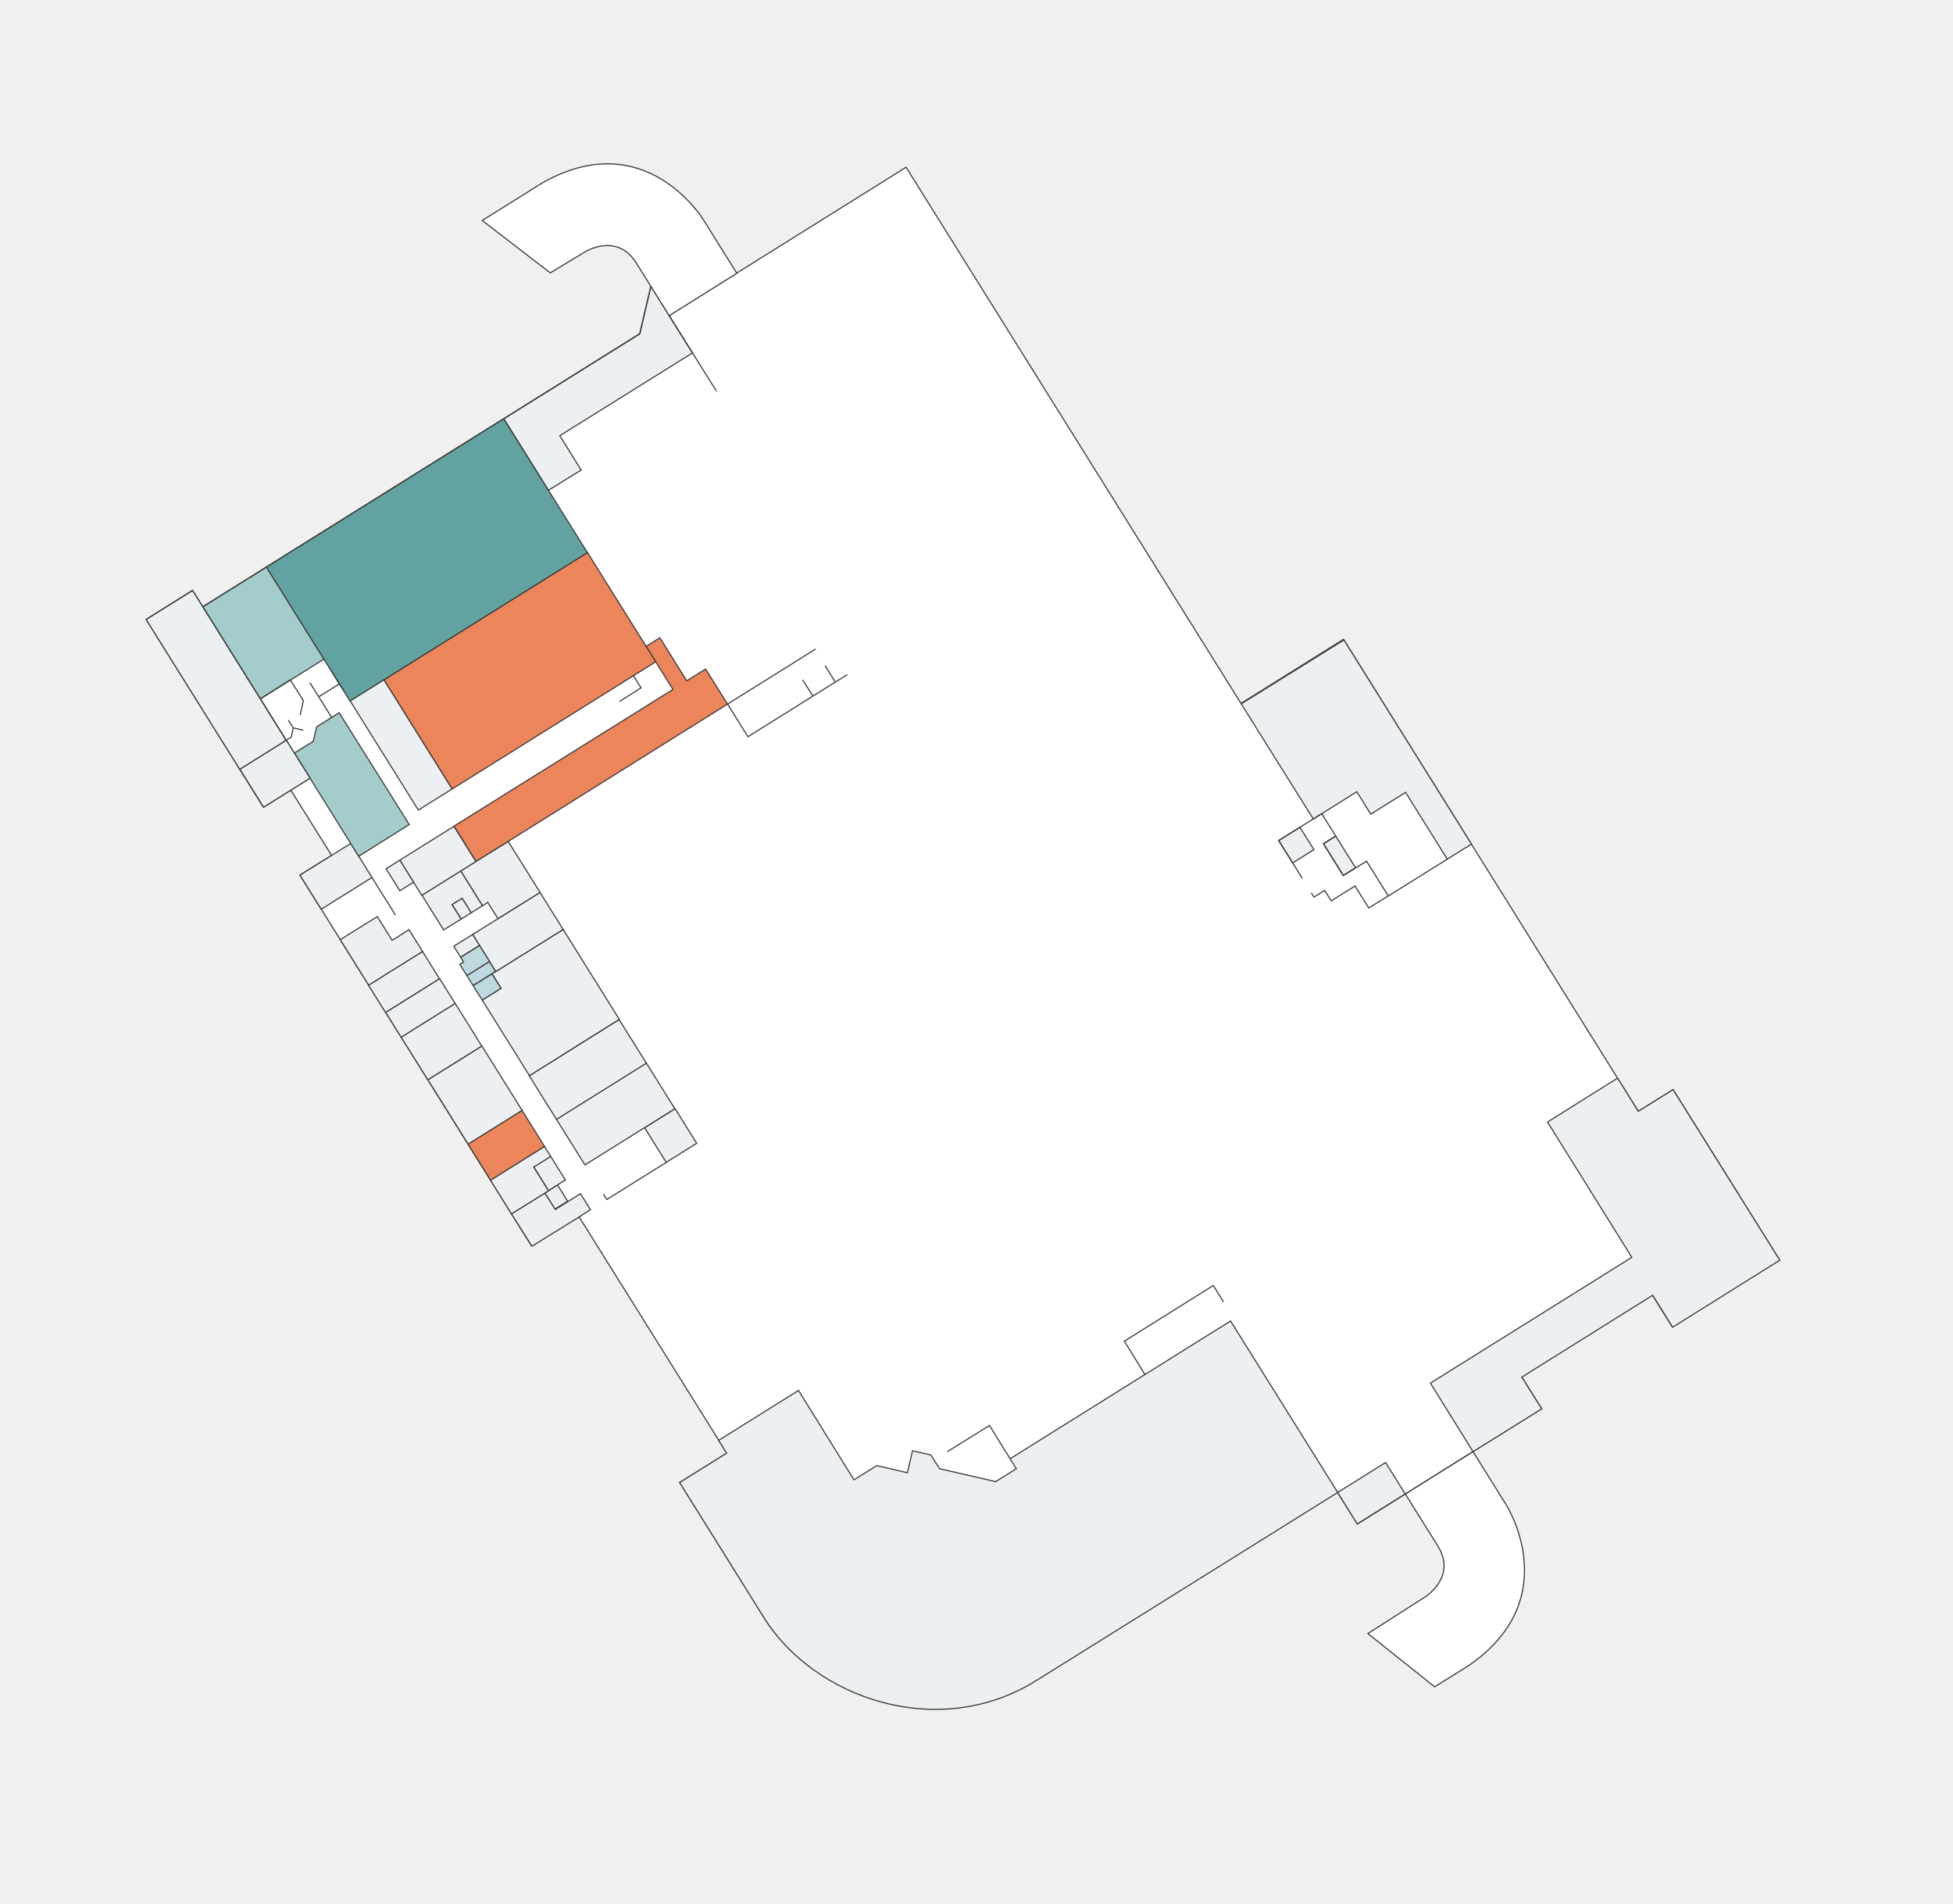
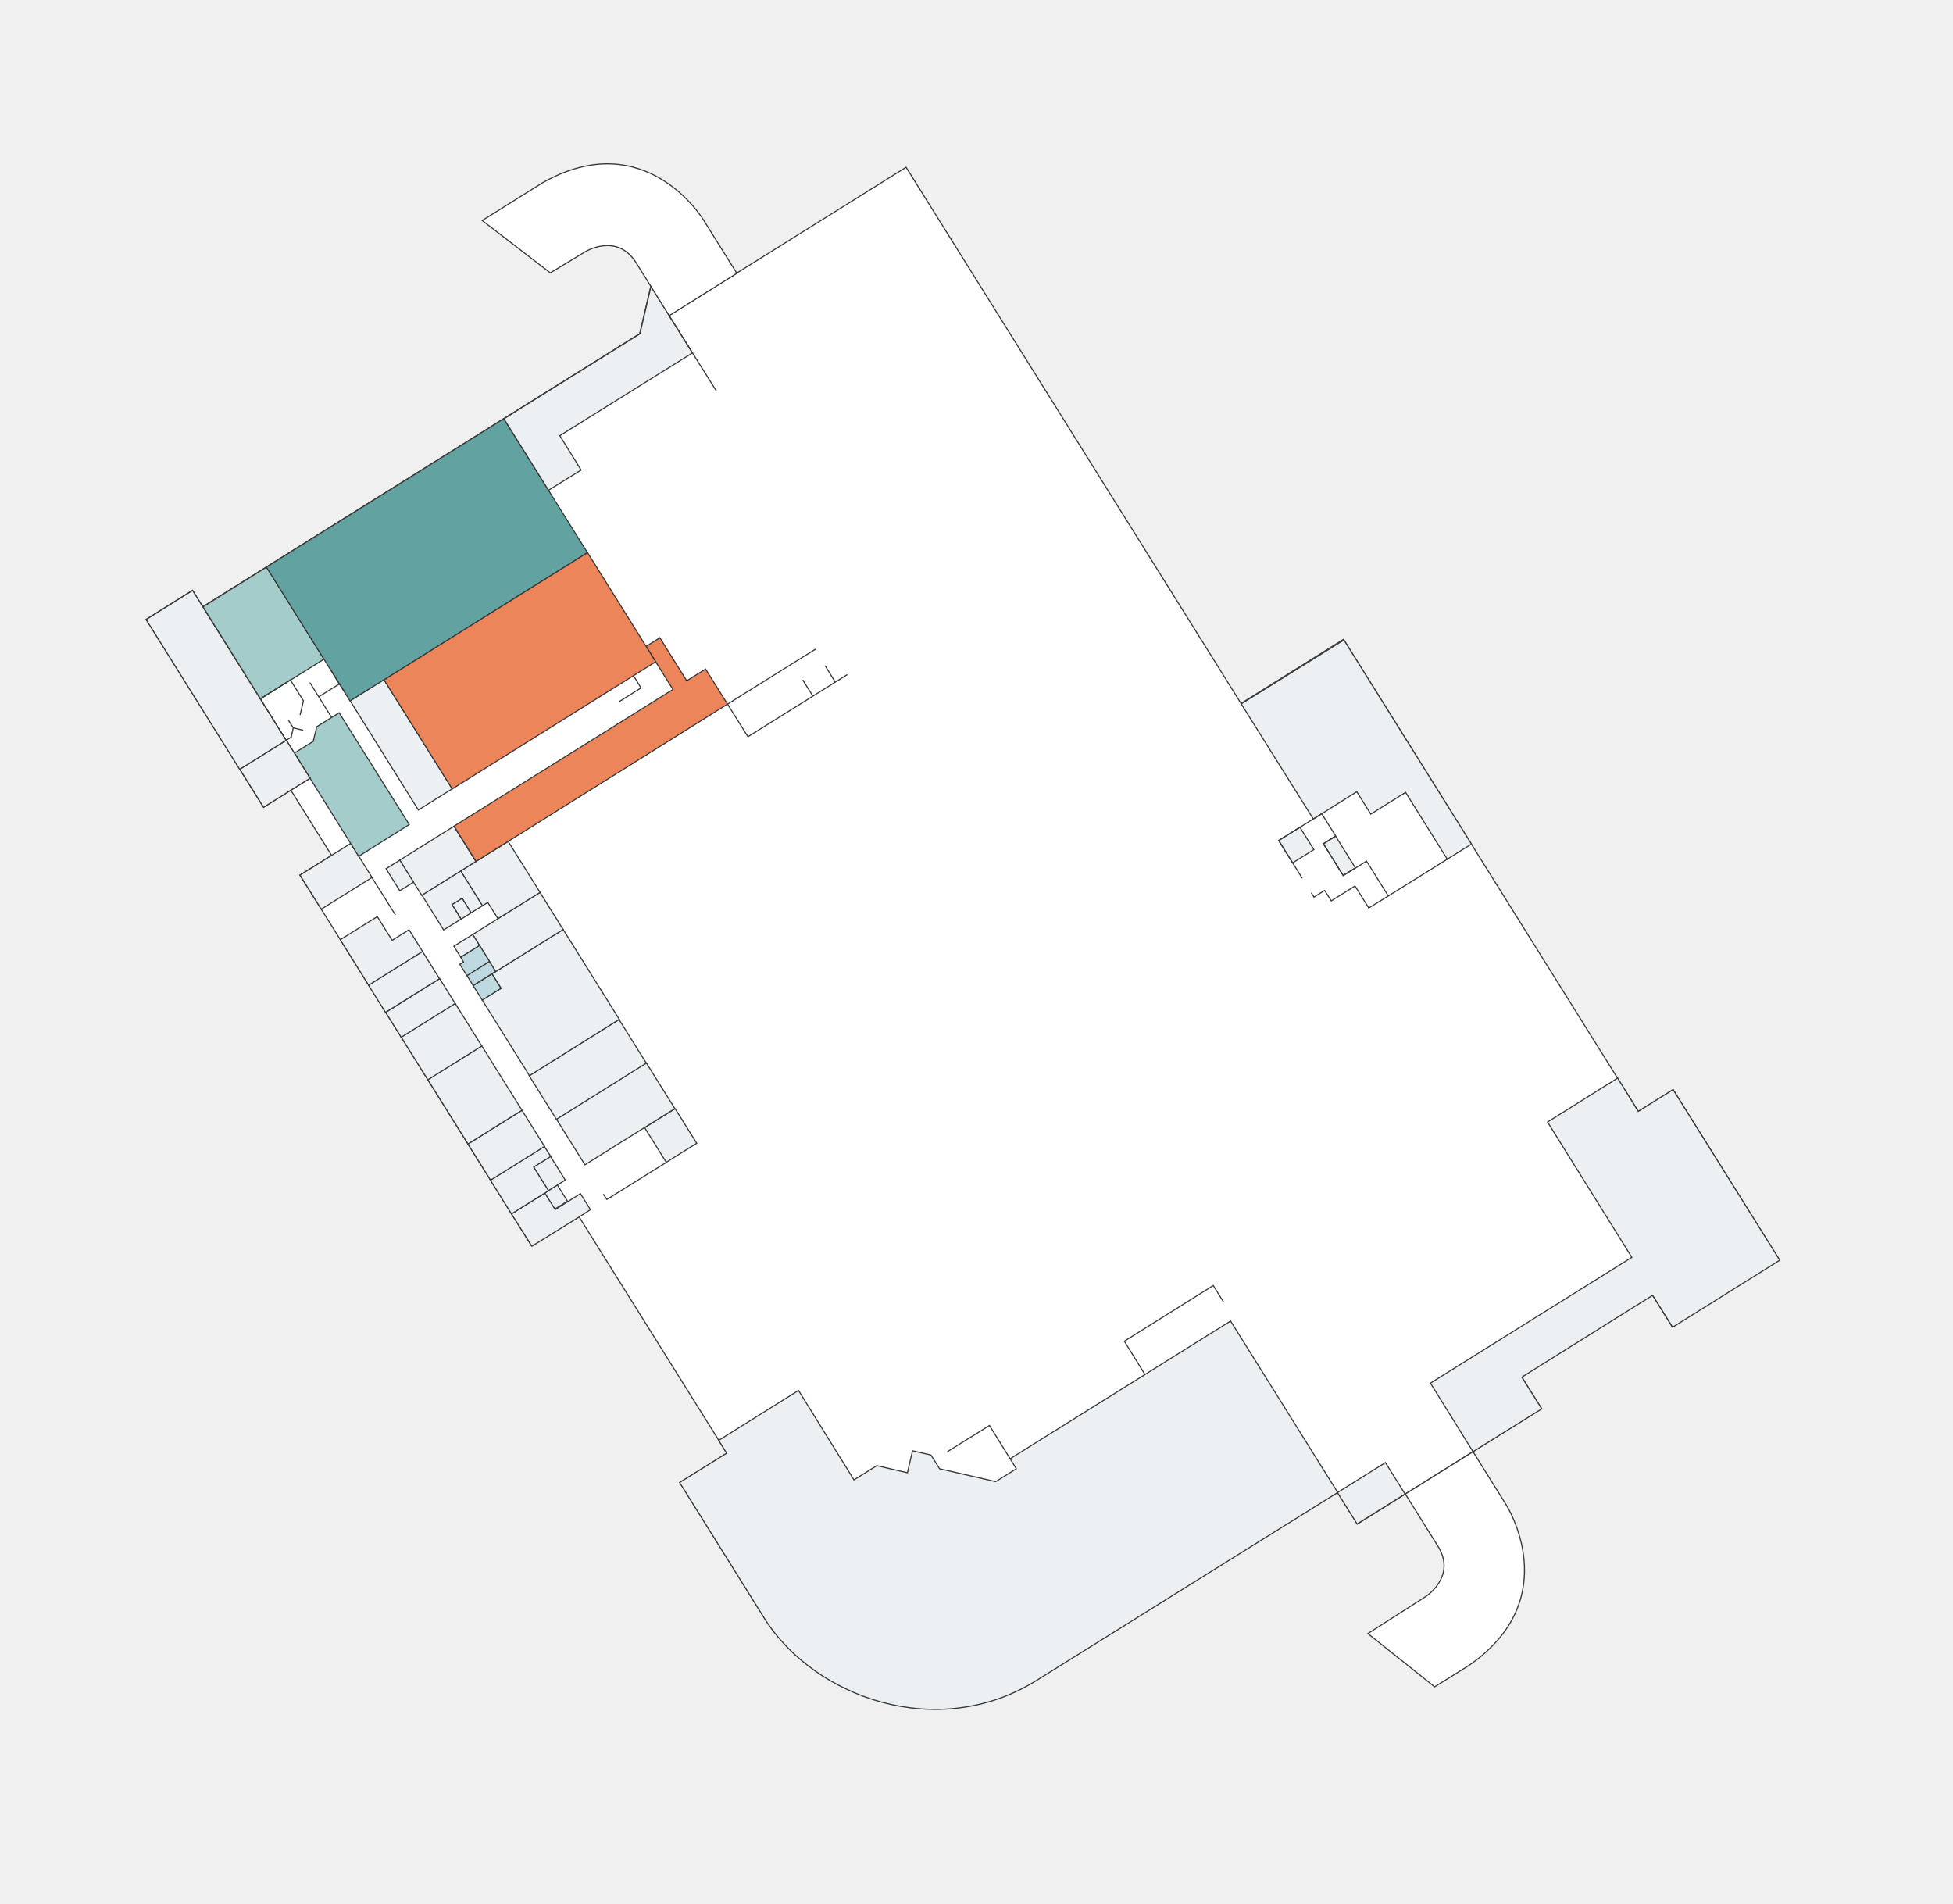
<svg xmlns="http://www.w3.org/2000/svg" version="1.1" id="Layer_1" x="0px" y="0px" viewBox="0 0 880.5 858" style="enable-background:new 0 0 880.5 858;" xml:space="preserve">
  <style type="text/css">
	.st0{fill:#FFFFFF;stroke:#383938;stroke-width:0.5;stroke-miterlimit:10;}
	.st1{fill:#ECF0F2;stroke:#383938;stroke-width:0.5;stroke-miterlimit:10;}
- 	.st2{fill:#ED855A;stroke:#383938;stroke-width:0.5;stroke-miterlimit:10;}
- 	.st3{fill:#BFD9E0;stroke:#383938;stroke-width:0.5;stroke-miterlimit:10;}
+ 	.st2{fill:#BFD9E0;stroke:#383938;stroke-width:0.5;stroke-miterlimit:10;}
+ 	.st3{fill:#ED855A;stroke:#383938;stroke-width:0.5;stroke-miterlimit:10;}
	.st4{fill:#A3CCCB;stroke:#383938;stroke-width:0.5;stroke-miterlimit:10;}
	.st5{fill:#62A2A1;stroke:#383938;stroke-width:0.5;stroke-miterlimit:10;}
	.st6{fill:none;stroke:#383938;stroke-width:0.5;stroke-miterlimit:10;}
</style>
  <g id="locaux">
-     <path class="st0" d="M602.8,672.4C581,686,472.5,753.8,467.1,757.2c-32,19.6-94.7,16.6-122.8-28.4c-1.4-2.3-37.8-60.5-37.8-60.5   l21.2-13.2l-66.9-107l-21.3,13.3l-19.1-30.6l-73.9-118.3l-11.3-18l14.3-8.9l-18.7-29.9l-12.3,7.7l-52.6-84.2l20.9-13.1l4.6,7.4   l197-123.1l5-21.3l8.2,13.1l106.9-66.8l151,241.7l46.2-28.9L738.6,501l15.7-9.8l47.8,76.5l-48.3,30.2l-9-14.4l-59,36.8l9.2,14.7   L612,687L602.8,672.4z" />
-     <rect x="605.6" y="664.8" transform="matrix(0.848 -0.5299 0.5299 0.848 -262.7685 429.96)" class="st1" width="25.5" height="16.7" />
+     <path class="st0" d="M602.8,672.4C581,686,472.5,753.8,467.1,757.2c-32,19.6-94.7,16.6-122.8-28.4c-1.4-2.3-37.8-60.5-37.8-60.5   l21.2-13.2l-66.9-107l-21.3,13.3l-19.1-30.6l-73.9-118.3l-11.3-18l14.3-8.9l-18.7-29.9l-12.3,7.7l-52.6-84.2l20.9-13.1l4.6,7.4   l197-123.1l5-21.3l8.2,13.1l106.9-66.8l151,241.7l46.2-28.9L738.6,501l15.7-9.8l47.8,76.5l-48.3,30.2l-9-14.4l-59,36.8L695,635   l-83,52L602.8,672.4z" />
+     <rect x="605.5" y="664.8" transform="matrix(0.848 -0.5299 0.5299 0.848 -262.7545 429.9372)" class="st1" width="25.5" height="16.7" />
    <path class="st0" d="M664.1,654.4l14.8,23.7c0,0,27.4,42.3-16.7,72.7l-15.4,9.6l-30.1-24l26.1-16.7c0,0,13.9-8.9,5.6-22.5   l-14.8-23.7L664.1,654.4z" />
-     <rect x="578.8" y="375" transform="matrix(0.848 -0.5299 0.5299 0.848 -113.0539 367.6157)" class="st1" width="11.3" height="11.9" />
-     <path class="st1" d="M603.1,672.8l-48.3-77.3l-99.4,62.1l2.8,4.5l-9.3,5.8l-25.3-5.8l-3.9-6.2l-8.3-1.9l-2.3,9.9l-13.8-3.2   l-10.3,6.4L360,626.8l-36,22.5l3.6,5.8l-21.2,13.2c0,0,37.8,60.5,38,60.9c22.8,36.5,78.7,55.9,122.8,28.4L603.1,672.8z" />
+     <rect x="578.8" y="375" transform="matrix(0.848 -0.5299 0.5299 0.848 -113.0743 367.5923)" class="st1" width="11.3" height="11.9" />
+     <path class="st1" d="M603.1,672.8l-48.3-77.3l-99.4,62.1l2.8,4.5l-9.3,5.8l-25.3-5.8l-3.9-6.2l-8.3-1.9l-2.3,9.9l-13.8-3.2   l-10.3,6.4l-25-40.3l-36,22.5l3.6,5.8l-21.2,13.2c0,0,37.8,60.5,38,60.9c22.8,36.5,78.7,55.9,122.8,28.4L603.1,672.8z" />
    <polygon class="st1" points="261.1,548.6 266.2,545.3 261.7,538.1 250.4,545.2 245.7,537.8 230.6,547.2 239.8,561.8  " />
-     <rect x="247.5" y="535.3" transform="matrix(0.848 -0.5299 0.5299 0.848 -247.8617 214.9557)" class="st1" width="6.7" height="8.6" />
-     <rect x="243.3" y="522.7" transform="matrix(0.848 -0.5299 0.5299 0.848 -242.7026 211.6855)" class="st1" width="9" height="12.6" />
+     <rect x="247.4" y="535.3" transform="matrix(0.848 -0.5299 0.5299 0.848 -247.8448 214.8996)" class="st1" width="6.7" height="8.6" />
+     <rect x="243.2" y="522.7" transform="matrix(0.848 -0.5299 0.5299 0.848 -242.6675 211.6691)" class="st1" width="9" height="12.6" />
    <polygon class="st1" points="248.3,521.3 245.4,516.8 221.1,532 230.6,547.2 247.3,536.8 240.6,526.1  " />
-     <rect x="213.9" y="506.7" transform="matrix(0.848 -0.5299 0.5299 0.848 -238.899 199.394)" class="st2" width="28.7" height="19.2" />
-     <rect x="199.8" y="476.6" transform="matrix(0.848 -0.5299 0.5299 0.848 -229.0632 188.4686)" class="st1" width="28.7" height="34.2" />
-     <rect x="184.7" y="458.2" transform="matrix(0.848 -0.5299 0.5299 0.848 -218.5817 176.8268)" class="st1" width="28.7" height="22.7" />
-     <rect x="175.2" y="447.8" transform="matrix(0.848 -0.5299 0.5299 0.848 -211.9972 169.4724)" class="st1" width="28.7" height="13.2" />
-     <rect x="167.8" y="435.4" transform="matrix(0.848 -0.5299 0.5299 0.848 -206.8943 163.8049)" class="st1" width="28.7" height="14.5" />
+     <rect x="213.9" y="506.7" transform="matrix(0.848 -0.5299 0.5299 0.848 -238.9004 199.4031)" class="st1" width="28.7" height="19.2" />
+     <rect x="199.8" y="476.5" transform="matrix(0.848 -0.5299 0.5299 0.848 -229.0563 188.4958)" class="st1" width="28.7" height="34.2" />
+     <rect x="184.7" y="458.2" transform="matrix(0.848 -0.5299 0.5299 0.848 -218.5724 176.818)" class="st1" width="28.7" height="22.7" />
+     <rect x="175.2" y="447.8" transform="matrix(0.848 -0.5299 0.5299 0.848 -211.9782 169.4791)" class="st1" width="28.7" height="13.2" />
+     <rect x="167.8" y="435.4" transform="matrix(0.848 -0.5299 0.5299 0.848 -206.8969 163.7789)" class="st1" width="28.7" height="14.5" />
    <polygon class="st1" points="190.5,428.9 184.4,419.1 176.8,423.9 170.1,413.2 153.4,423.6 166.2,444.1  " />
-     <rect x="138" y="386" transform="matrix(0.848 -0.5299 0.5299 0.848 -186.3255 140.3124)" class="st1" width="27" height="18.1" />
-     <rect x="294.3" y="502.7" transform="matrix(0.848 -0.5299 0.5299 0.848 -225.3311 238.0319)" class="st1" width="16.2" height="18.4" />
-     <rect x="253.7" y="490" transform="matrix(0.848 -0.5299 0.5299 0.848 -223.942 223.4445)" class="st1" width="47.8" height="24.3" />
-     <rect x="241.1" y="470.5" transform="matrix(0.848 -0.5299 0.5299 0.848 -215.1803 213.7145)" class="st1" width="47.8" height="23.2" />
+     <rect x="138" y="386" transform="matrix(0.848 -0.5299 0.5299 0.848 -186.3208 140.3034)" class="st1" width="27" height="18.1" />
+     <rect x="294.3" y="502.7" transform="matrix(0.848 -0.5299 0.5299 0.848 -225.3141 238.0125)" class="st1" width="16.2" height="18.4" />
+     <rect x="253.7" y="490" transform="matrix(0.848 -0.5299 0.5299 0.848 -223.9362 223.3901)" class="st1" width="47.8" height="24.3" />
+     <rect x="241.1" y="470.5" transform="matrix(0.848 -0.5299 0.5299 0.848 -215.2148 213.6932)" class="st1" width="47.8" height="23.2" />
    <polygon class="st1" points="238.7,484.9 217.4,450.8 225.9,445.5 221.8,439 253.9,419 279.2,459.5  " />
-     <rect x="214.6" y="441.1" transform="matrix(0.848 -0.5299 0.5299 0.848 -202.4063 183.9584)" class="st3" width="10" height="7.7" />
-     <rect x="211" y="436.2" transform="matrix(0.848 -0.5299 0.5299 0.848 -199.5989 181.6648)" class="st3" width="12" height="5.3" />
-     <rect x="215.6" y="410.3" transform="matrix(0.848 -0.5299 0.5299 0.848 -187.1503 187.5688)" class="st1" width="35.8" height="19.7" />
+     <rect x="214.6" y="441.1" transform="matrix(0.848 -0.5299 0.5299 0.848 -202.4011 183.9756)" class="st2" width="10" height="7.7" />
+     <rect x="211" y="436.2" transform="matrix(0.848 -0.5299 0.5299 0.848 -199.5742 181.6568)" class="st2" width="12" height="5.3" />
+     <rect x="215.6" y="410.3" transform="matrix(0.848 -0.5299 0.5299 0.848 -187.1541 187.5762)" class="st1" width="35.8" height="19.7" />
    <polygon class="st1" points="243.5,402.3 229.1,379.3 207.7,392.6 217.5,408.3 219.9,406.8 224.5,414.1  " />
    <polygon class="st1" points="200,419.2 190.2,403.5 207.7,392.6 217.5,408.3 212.4,411.5 208.4,405 203.8,407.8 207.9,414.3  " />
-     <rect x="205.5" y="405.8" transform="matrix(0.848 -0.5299 0.5299 0.848 -185.4337 172.548)" class="st1" width="5.3" height="7.7" />
-     <polygon class="st3" points="210.5,439.8 207.3,434.7 209,433.7 207.7,431.5 216.2,426.2 220.7,433.4  " />
-     <rect x="205.4" y="423.5" transform="matrix(0.848 -0.5299 0.5299 0.848 -193.9941 176.264)" class="st1" width="10" height="5.8" />
+     <rect x="205.5" y="405.8" transform="matrix(0.848 -0.5299 0.5299 0.848 -185.4454 172.5513)" class="st1" width="5.3" height="7.7" />
+     <polygon class="st2" points="210.5,439.8 207.3,434.7 209,433.7 207.7,431.5 216.2,426.2 220.7,433.4  " />
+     <rect x="205.4" y="423.5" transform="matrix(0.848 -0.5299 0.5299 0.848 -193.972 176.2714)" class="st1" width="10" height="5.8" />
    <polygon class="st1" points="729.3,486 697.7,505.8 735.7,566.8 644.9,623.5 664.1,654.4 695.1,635.1 686.1,620.8 745.1,583.9   754.1,598.3 802.4,568.1 754.3,491.2 738.6,501  " />
    <polygon class="st1" points="663.4,380.5 652.5,387.3 633.7,357.2 618,367 611.7,356.9 592.1,369.2 559.6,317.3 605.9,288.5  " />
-     <rect x="600.7" y="377.3" transform="matrix(0.848 -0.5299 0.5299 0.848 -112.6652 378.6497)" class="st1" width="6.5" height="16.9" />
-     <rect x="183" y="378.7" transform="matrix(0.848 -0.5299 0.5299 0.848 -175.6135 163.596)" class="st1" width="28.8" height="18.7" />
-     <polygon class="st2" points="229.1,379.3 328,317.4 318.1,301.6 309.6,306.9 297.5,287.5 291.3,291.4 303.4,310.8 204.7,372.4   214.6,388.3  " />
+     <rect x="600.6" y="377.3" transform="matrix(0.848 -0.5299 0.5299 0.848 -112.6444 378.6341)" class="st1" width="6.5" height="16.9" />
+     <rect x="183" y="378.7" transform="matrix(0.848 -0.5299 0.5299 0.848 -175.6459 163.5809)" class="st1" width="28.8" height="18.7" />
+     <polygon class="st3" points="229.1,379.3 328,317.4 318.1,301.6 309.6,306.9 297.5,287.5 291.3,291.4 303.4,310.8 204.7,372.4   214.6,388.3  " />
    <polygon class="st4" points="161.7,386 184.5,371.7 152.9,321.3 142.8,327.6 141.2,334.2 132.7,339.5  " />
-     <rect x="111.6" y="338.7" transform="matrix(0.848 -0.5299 0.5299 0.848 -165.9957 118.6571)" class="st1" width="24.7" height="20.2" />
-     <rect x="111.6" y="338.7" transform="matrix(0.848 -0.5299 0.5299 0.848 -165.9782 118.668)" class="st1" width="24.7" height="20.2" />
-     <rect x="85.1" y="266.7" transform="matrix(0.848 -0.5299 0.5299 0.848 -147.5969 98.2245)" class="st1" width="24.7" height="79.6" />
-     <rect x="101.9" y="260.9" transform="matrix(0.848 -0.5299 0.5299 0.848 -133.1473 106.3018)" class="st4" width="33.8" height="48.9" />
-     <rect x="129.4" y="216.8" transform="matrix(0.848 -0.5299 0.5299 0.848 -104.5079 140.3802)" class="st5" width="126.2" height="71.2" />
-     <rect x="171.9" y="306.8" transform="matrix(0.848 -0.5299 0.5299 0.848 -150.4771 146.9034)" class="st1" width="18" height="58" />
-     <rect x="180.3" y="273.4" transform="matrix(0.848 -0.5299 0.5299 0.848 -124.6321 170.1713)" class="st2" width="108.2" height="58" />
+     <rect x="111.6" y="338.7" transform="matrix(0.848 -0.5299 0.5299 0.848 -165.9825 118.677)" class="st1" width="24.7" height="20.2" />
+     <rect x="111.6" y="338.7" transform="matrix(0.848 -0.5299 0.5299 0.848 -165.9856 118.6879)" class="st1" width="24.7" height="20.2" />
+     <rect x="85.1" y="266.7" transform="matrix(0.848 -0.5299 0.5299 0.848 -147.6125 98.2185)" class="st1" width="24.7" height="79.6" />
+     <rect x="101.9" y="260.9" transform="matrix(0.848 -0.5299 0.5299 0.848 -133.1494 106.3137)" class="st4" width="33.8" height="48.9" />
+     <rect x="129.4" y="216.8" transform="matrix(0.848 -0.5299 0.5299 0.848 -104.5102 140.3551)" class="st5" width="126.2" height="71.2" />
+     <rect x="171.9" y="306.8" transform="matrix(0.848 -0.5299 0.5299 0.848 -150.4671 146.8736)" class="st1" width="18" height="58" />
+     <rect x="180.3" y="273.4" transform="matrix(0.848 -0.5299 0.5299 0.848 -124.6331 170.1562)" class="st3" width="108.2" height="58" />
    <polygon class="st1" points="312.2,159.1 252.4,196.4 262,211.9 247.3,221 227.2,188.8 288.5,150.5 293.5,129.1  " />
    <path class="st0" d="M332.2,123.2l-15-24c0,0-26-43.2-72.6-16.8l-27.2,17l30.7,23.6l15.9-9.6c0,0,14.1-8.6,22.7,4.9l15,24   L332.2,123.2z" />
-     <rect x="176.6" y="388.8" transform="matrix(0.848 -0.5299 0.5299 0.848 -181.7088 155.5026)" class="st1" width="7.3" height="11.7" />
+     <rect x="176.6" y="388.8" transform="matrix(0.848 -0.5299 0.5299 0.848 -181.7434 155.4989)" class="st1" width="7.3" height="11.7" />
  </g>
  <g id="murs">
    <polyline class="st6" points="591.2,402.5 592.4,404.4 597.2,401.4 600.2,406.1 610.9,399.4 617.1,409.3 625.9,403.9 616.1,388.2   605.6,394.7 596.7,380.4 602.2,376.9 595.9,366.8 576.5,378.9 587.1,395.9  " />
    <polyline class="st6" points="551.6,586.9 547,579.5 506.9,604.6 516.2,619.6  " />
    <polyline class="st6" points="300.4,524 273.6,540.7 272,538.3  " />
    <line class="st6" x1="167.7" y1="395.6" x2="178.3" y2="412.5" />
    <polyline class="st6" points="455.4,657.6 446.1,642.6 427.1,654.4  " />
    <polyline class="st6" points="382,304.1 337.2,332.1 328,317.4 367.7,292.6  " />
    <line class="st6" x1="376.6" y1="307.5" x2="372" y2="300.1" />
    <line class="st6" x1="366.5" y1="313.8" x2="361.9" y2="306.5" />
    <polyline class="st6" points="135.3,322.3 136.8,315.9 130.9,306.5 117.4,315 129,333.7 131.3,332.3 132.2,328.1 130,324.6  " />
    <line class="st6" x1="132.2" y1="328.1" x2="136.7" y2="329.2" />
    <line class="st6" x1="149.5" y1="323.4" x2="139.7" y2="307.7" />
    <polyline class="st6" points="143.7,314.1 153,308.3 149.1,301.9  " />
    <line class="st6" x1="153" y1="308.3" x2="155.2" y2="311.6" />
    <polyline class="st6" points="285.6,304.6 289,310.1 279.3,316.2  " />
    <line class="st6" x1="301.6" y1="142.2" x2="323" y2="176.3" />
  </g>
  <line class="st6" x1="652.5" y1="387.3" x2="625.9" y2="403.9" />
</svg>
